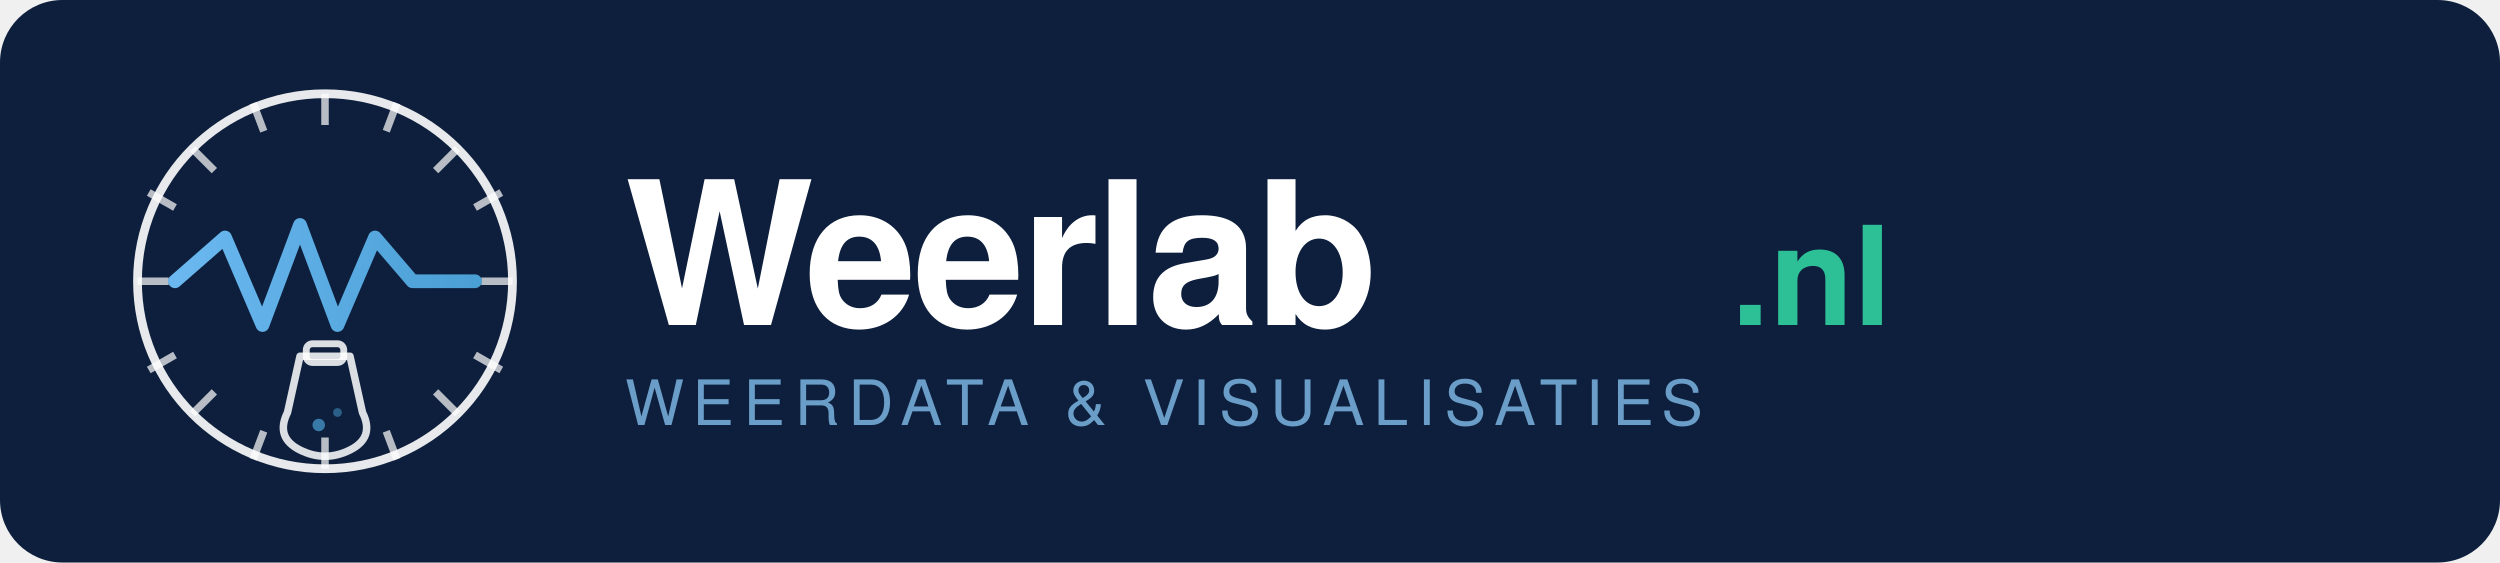
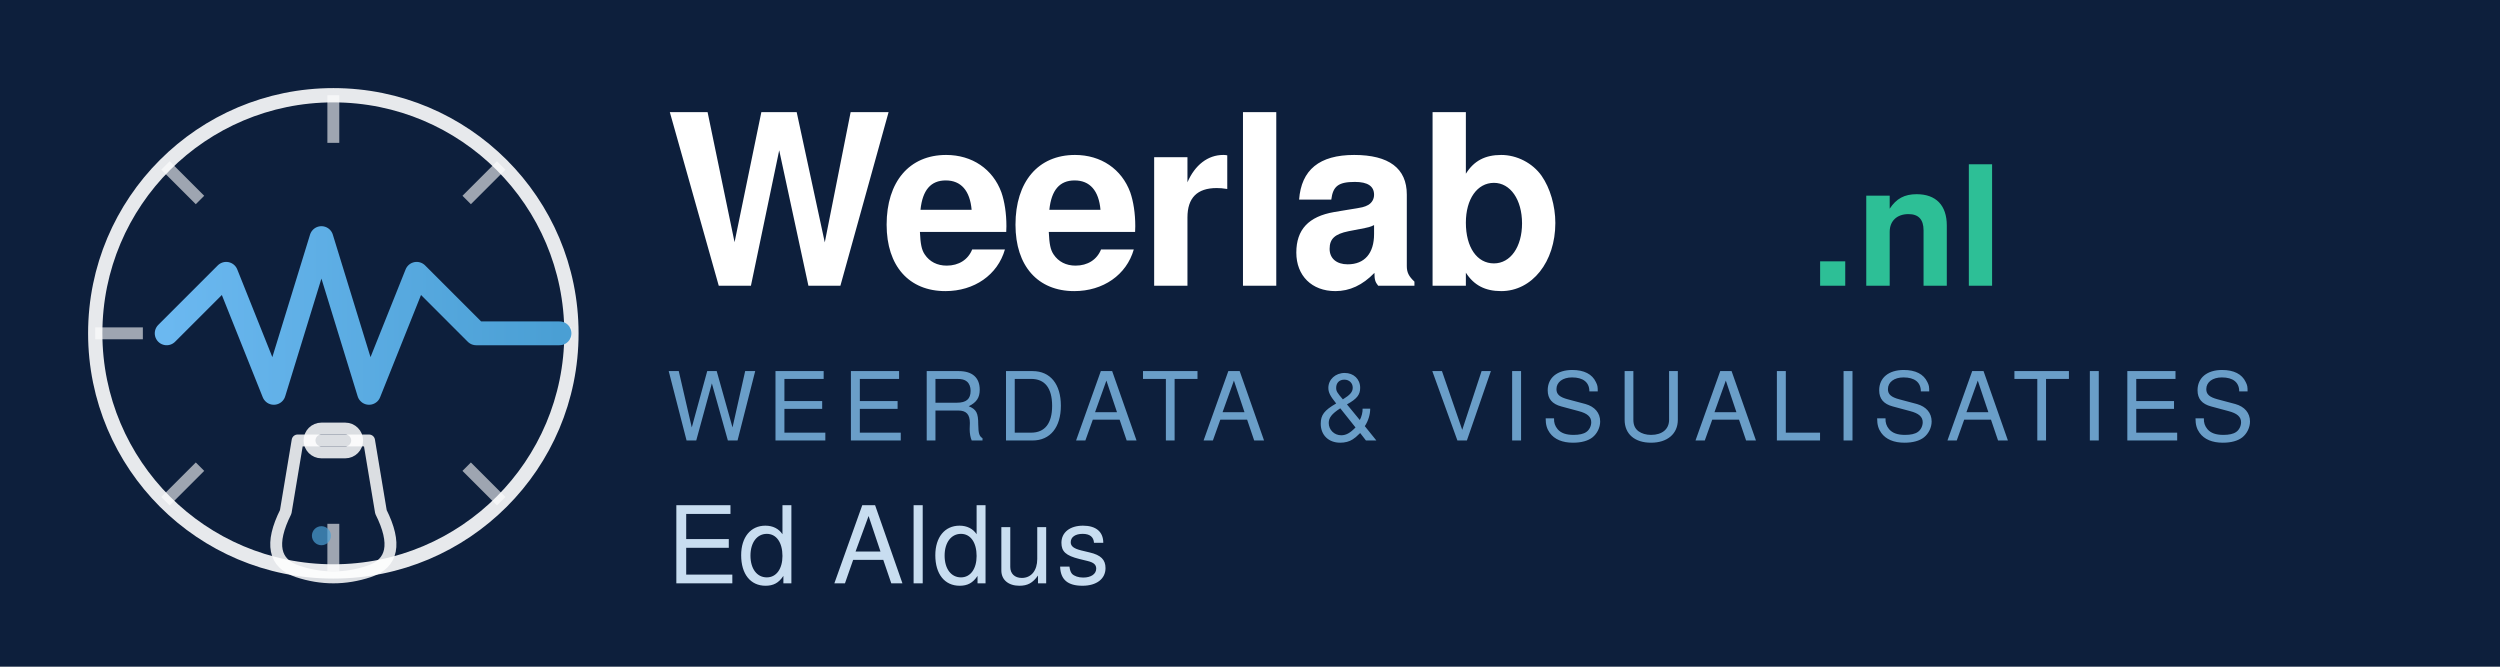
- <svg xmlns="http://www.w3.org/2000/svg" width="400" height="90" viewBox="0 0 400 90">
+ <svg xmlns="http://www.w3.org/2000/svg" width="210" height="56" viewBox="0 0 210 56">
  <defs>
    <linearGradient id="wavegrad" x1="0" y1="0" x2="1" y2="0">
      <stop offset="0%" stop-color="#6bb8f0" />
      <stop offset="100%" stop-color="#4a9fd4" />
    </linearGradient>
  </defs>
-   <rect x="0" y="0" width="400" height="90" rx="10" fill="#0d1f3c" />
-   <circle cx="52" cy="45" r="30" fill="none" stroke="white" stroke-width="1.4" opacity="0.9" />
-   <g stroke="white" stroke-width="1.2" opacity="0.7">
-     <line x1="52" y1="15" x2="52" y2="20" />
-     <line x1="52" y1="70" x2="52" y2="75" />
-     <line x1="22" y1="45" x2="27" y2="45" />
-     <line x1="77" y1="45" x2="82" y2="45" />
-     <line x1="73.2" y1="23.8" x2="69.7" y2="27.3" />
-     <line x1="30.8" y1="23.8" x2="34.3" y2="27.3" />
-     <line x1="73.2" y1="66.2" x2="69.7" y2="62.7" />
-     <line x1="30.8" y1="66.2" x2="34.3" y2="62.7" />
-     <line x1="63.5" y1="16.5" x2="61.8" y2="21.0" />
-     <line x1="40.5" y1="16.5" x2="42.2" y2="21.0" />
-     <line x1="63.5" y1="73.5" x2="61.8" y2="69.0" />
-     <line x1="40.5" y1="73.5" x2="42.2" y2="69.0" />
-     <line x1="23.8" y1="30.8" x2="28.0" y2="33.2" />
-     <line x1="80.2" y1="30.8" x2="76.0" y2="33.2" />
-     <line x1="23.8" y1="59.2" x2="28.0" y2="56.8" />
-     <line x1="80.2" y1="59.2" x2="76.0" y2="56.8" />
+   <rect x="0" y="0" width="210" height="56" fill="#0d1f3c" />
+   <circle cx="28" cy="28" r="20" fill="none" stroke="white" stroke-width="1.2" opacity="0.9" />
+   <g stroke="white" stroke-width="1" opacity="0.6">
+     <line x1="28" y1="8" x2="28" y2="12" />
+     <line x1="28" y1="44" x2="28" y2="48" />
+     <line x1="8" y1="28" x2="12" y2="28" />
+     <line x1="44" y1="28" x2="48" y2="28" />
+     <line x1="42.1" y1="13.9" x2="39.2" y2="16.8" />
+     <line x1="13.9" y1="13.9" x2="16.8" y2="16.8" />
+     <line x1="42.1" y1="42.1" x2="39.2" y2="39.2" />
+     <line x1="13.9" y1="42.1" x2="16.8" y2="39.2" />
  </g>
-   <polyline points="28,45 36,38 42,52 48,36 54,52 60,38 66,45 76,45" fill="none" stroke="url(#wavegrad)" stroke-width="2.2" stroke-linecap="round" stroke-linejoin="round" />
-   <g transform="translate(52,64)">
-     <path d="M-4,-7 L-6,2 Q-8,6 -4,8 Q0,10 4,8 Q8,6 6,2 L4,-7 Z" fill="none" stroke="white" stroke-width="1.2" stroke-linejoin="round" opacity="0.85" />
-     <rect x="-3" y="-9" width="6" height="3" rx="1" fill="none" stroke="white" stroke-width="1.1" opacity="0.85" />
-     <circle cx="-1" cy="4" r="1" fill="#4a9fd4" opacity="0.7" />
-     <circle cx="2" cy="2" r="0.7" fill="#4a9fd4" opacity="0.5" />
+   <polyline points="14,28 19,23 23,33 27,20 31,33 35,23 40,28 47,28" fill="none" stroke="url(#wavegrad)" stroke-width="2" stroke-linecap="round" stroke-linejoin="round" />
+   <g transform="translate(28,42)">
+     <path d="M-3,-5 L-4,1 Q-6,5 -3,6 Q0,7 3,6 Q6,5 4,1 L3,-5 Z" fill="none" stroke="white" stroke-width="1" stroke-linejoin="round" opacity="0.85" />
+     <rect x="-2" y="-6" width="4" height="2" rx="1" fill="none" stroke="white" stroke-width="1" opacity="0.85" />
+     <circle cx="-1" cy="3" r="0.8" fill="#4a9fd4" opacity="0.7" />
  </g>
-   <text x="100" y="52" font-family="'Helvetica Neue', Helvetica, Arial, sans-serif" font-size="32" font-weight="700" fill="white" letter-spacing="-0.5">Weerlab</text>
-   <text x="277" y="52" font-family="'Helvetica Neue', Helvetica, Arial, sans-serif" font-size="22" font-weight="700" fill="#2dbf96">.nl</text>
-   <text x="100" y="68" font-family="'Helvetica Neue', Helvetica, Arial, sans-serif" font-size="10" font-weight="400" fill="#6a9ec8" letter-spacing="1.5">WEERDATA &amp; VISUALISATIES</text>
+   <text x="56" y="24" font-family="'Helvetica Neue', Helvetica, Arial, sans-serif" font-size="20" font-weight="700" fill="white" letter-spacing="-0.3">Weerlab</text>
+   <text x="152" y="24" font-family="'Helvetica Neue', Helvetica, Arial, sans-serif" font-size="14" font-weight="700" fill="#2dbf96">.nl</text>
+   <text x="56" y="37" font-family="'Helvetica Neue', Helvetica, Arial, sans-serif" font-size="8" fill="#6a9ec8" letter-spacing="1">WEERDATA &amp; VISUALISATIES</text>
+   <text x="56" y="49" font-family="'Helvetica Neue', Helvetica, Arial, sans-serif" font-size="9" fill="#c8ddf0" letter-spacing="0.2">Ed Aldus</text>
</svg>
